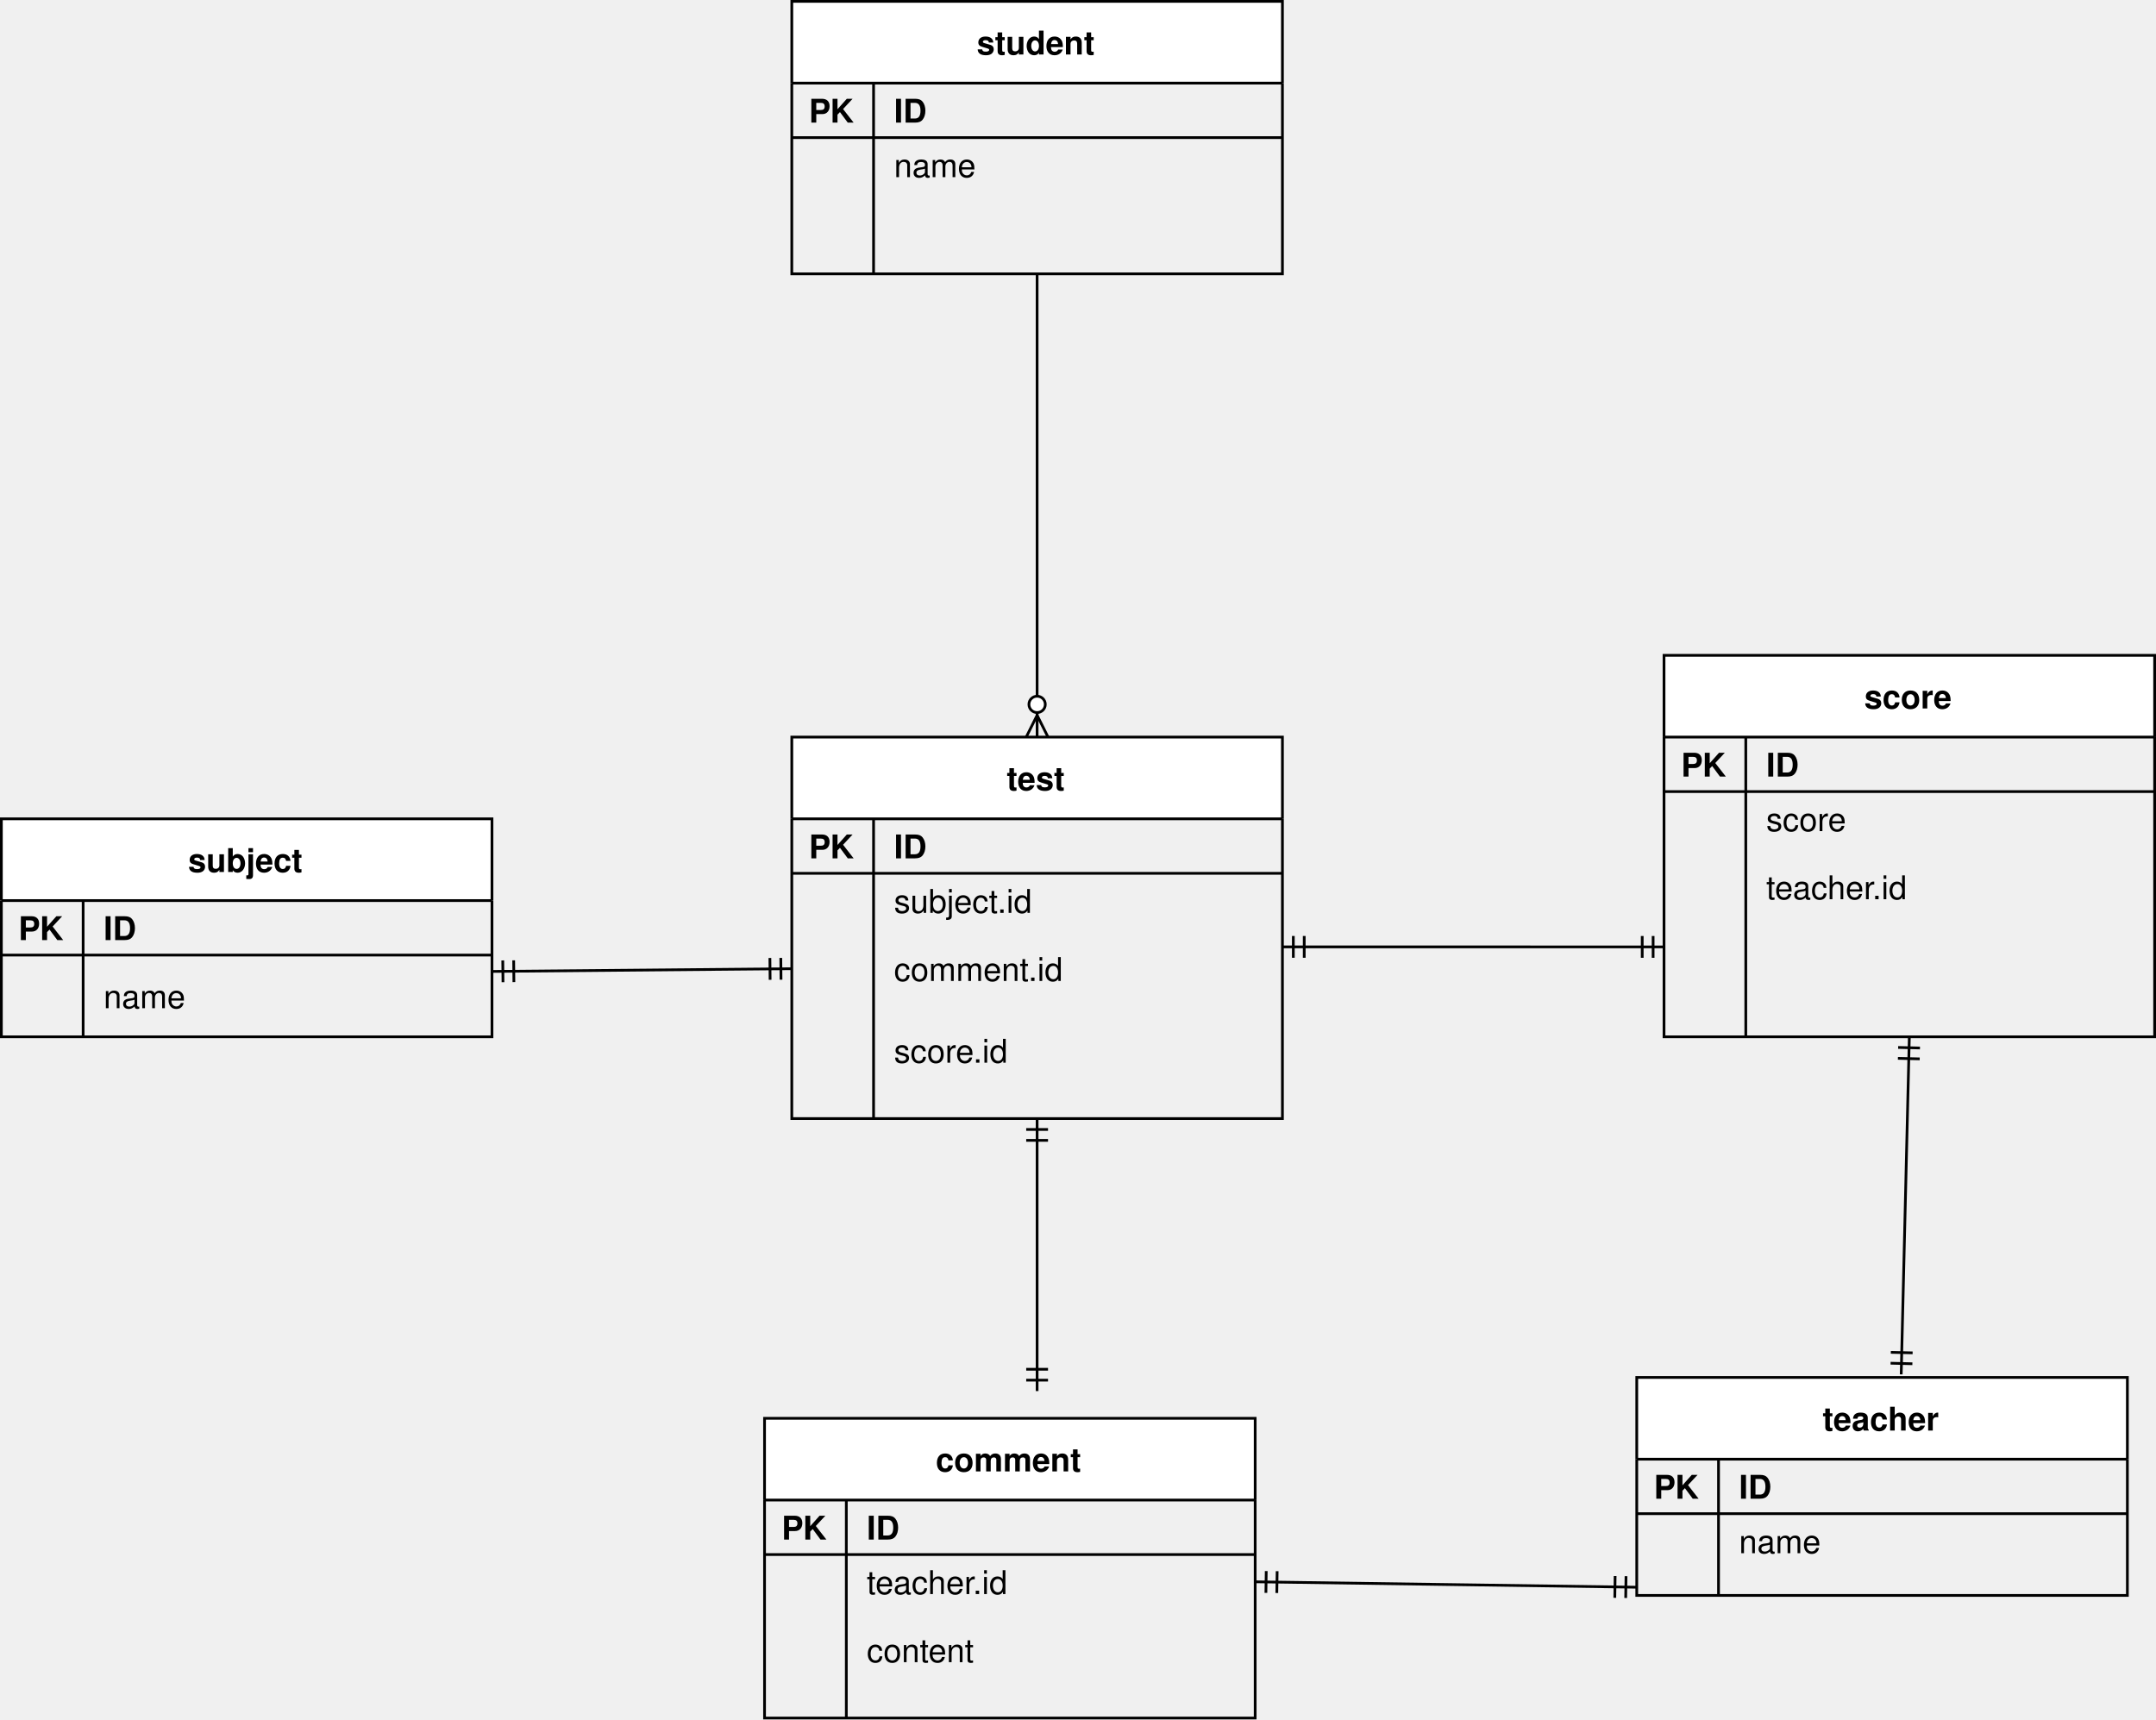
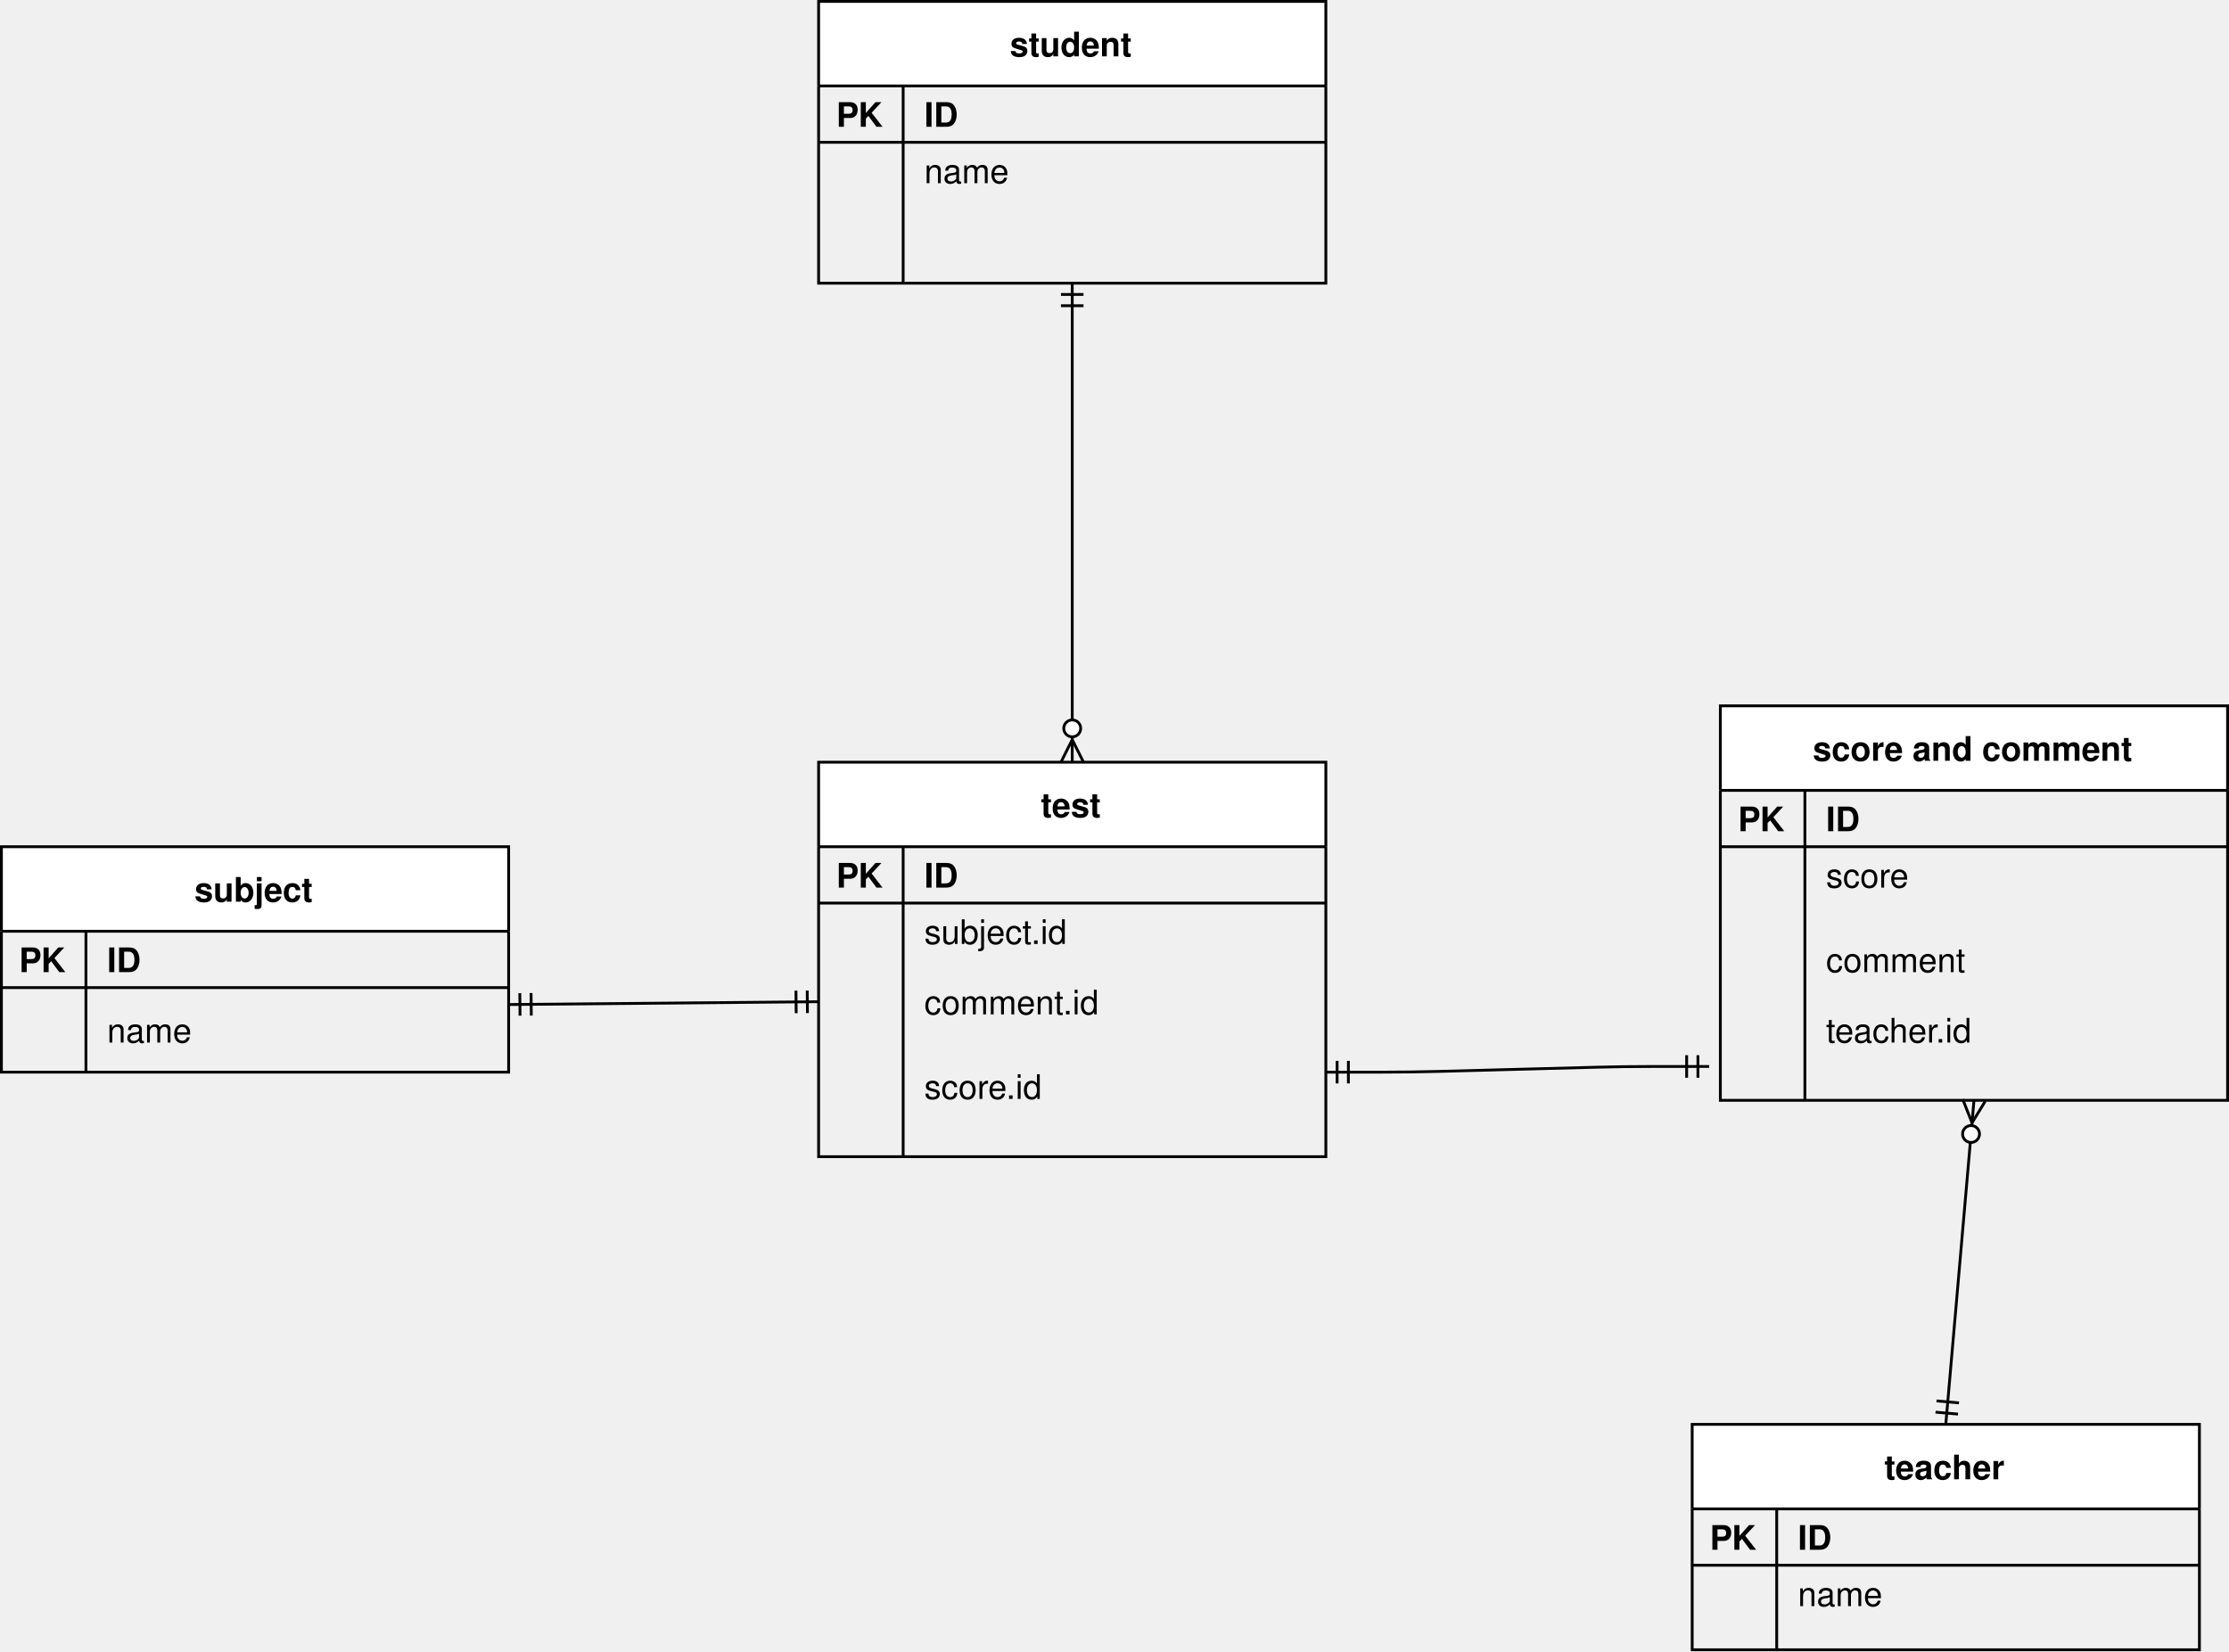
- <svg xmlns="http://www.w3.org/2000/svg" host="65bd71144e" version="1.1" width="791px" height="631px" viewBox="-0.5 -0.5 791 631" content="&lt;mxfile&gt;&lt;diagram id=&quot;VIINrf_LNTF5bqvpX-rS&quot; name=&quot;ページ1&quot;&gt;7V3dbuI4GH0aLhclcRLgcqGd3dV2tFVnpJ25dIkLWYUYBdPCPP3a2CY/rtsAJg4Bqaqw4xj7fIfj7zgh9MBksfkjg8v5VxyhpOc50aYH7nqeNxwN6X9WseUV4dDhFbMsjniVm1d8i38hUSmbreMIrUoNCcYJiZflyilOUzQlpTqYZfit3OwFJ+V3XcIZUiq+TWGi1v4bR2QupuUN8vo/UTyby3d2wxE/soCysZjJag4j/FaoAvc9MMkwJvzVYjNBCcNO4sLP+6I5uh9YhlJS64SRGPMrTNZidiuyjtjpfIBkK2dNx7pkLwl8ZlXjFYEZEcEBDq2gcBMYpyijFe6unCRwuYp3zXnNPE6iB7jFayI7kqXxS7xB0ROPDWtLw/RAO2NF1vkL7fybGAw7DJN4ltLXUzpU9o7jDK3oWB7giogWYmIoI2ijhcfdg07JivACkWxLm4gTgGTctkzAtzzqruTuvBhxR1RCwbTZvus8GPSFiIcuNkMlNtqg0DmRGCZPlO4wne3iU4afYRhlePkdZjNERMUSxwy9+1eKxx7oOEkmOMEsiilOWU8EL8XBBL3Ic58xIXghgyXmvu90N+9gTP8oEhOnH/QCOtwJLbt5mf6x5hmZ4HRFMsod1geiIXxDLIw1Q8g5rAZRBA3UDJpnJGYjJWaPfx8WtZ1mwTxqBwfEqQSk+tHBFNCXZCc78ziin/X6SA/fR7oALTgTsp78SBWQ/evOMrJShHjb8WoJp3E6e+BnhhXog7NAv+lpSR6cLRTuRQhTNVptE6agQWHyHO/EmBn/8KAolv2dpEqCjpZUCSiwpnCB2q5L5sG2okNq8nrTocN1aNCoDp2a1LZYhzQwN6JDat7ZYQ3SAG1Dg1w1LV1NcaZfAa7IPocyEkJoamc8rm8kNJeRptr2z4LCrfDPnqumqd3xz4KRdlYIV81Ur8g/a6G3smb4FyFMtvPWz4SpUf/sBm1LsIzlrZyOllQpPDB9aokwmUfbihDdDLQJIaproIGRmHXXQLvHGWgzsKoGmiA4naOsT9t0V43MWGkjIZCSdlOjk9Rof/G5ETnyTjXZ7ZUjT4NzE3IkUWwPrGcUIR3QVkRItcmEfThv23nK3TDesKbQmNnO8y7DNVvfzuMMbsd2nqe65g5t53kWjbOnGudr2s7TQW/DRXs3F21CmBrdzvO666I9i5ehPdVFr9bP/1GoOu2idZDbUCP5Zjc1OkmNGt3TA9010cCiiQaqiZ7ixYIOrtNqpIPchp0Gqp2+qdHhatTsnh441Wm3WI40ODciR6oZ3l3r7LYYaQC3IkaqZxbrgRb/a9rekxoj/VjdnSLXNRKcy3DR1rf3OInbsb0HVBfdoe09YNFIA9VIX9P2ng56G4ZaXrxouTBZT2E/EaZGt/f87hpq/zhDbQZW1VBfw00yOsitqNHNUJtQo0a39/zu+mnfop/2VT/NXNlHdu7ypahFdtrXXuzR4n9FdlqqvfRldZ8dMzQRmuAyclbrZppTuB1mOlBz1g6Z6cBi2hqoaes1mWkd9DbS1+CWvpoQprpm2sg6H3Q3fQ0spq+Bmr52+9ExOrBt5K6hdifjlrsydCqXguS3XxtJXsPLWCOsJ6+cw+1IXkN1jehQ8hoet0yYQVZdJq4pedVBbyN5DdX7B9ooTNaT10+EqdErQeGptxW0N3kNNVvcjaiSeuW/28mrDmwbOjSo8SySnQLzJNWl4x7PySIRjENp9Dt7Cjot3j/9Qhn+jr/CdMuPfImTfbtNTH4wZPuBKP0sHLnbSD6zwlYWUjqZwkms+LN4LD9tV5Ln8fGjSHnweiVlpXPE62wqW8nHlxMpor0P7qUsxsZ5Jzb7ygwlkMSv5aG8FzHxHo9MYHMu+JXvSYJqVsynIM7K4650FOi+cCk74tNWOtoRaD/xmpyqsbbV5dQCptE/6d4rvXdAcsstMMvps7sFP2QXLTyiLKYT27mt45lT5770yyBJ9SF7IBicjyQ1vjVlkiQaMXE/EZOCcIFRgWC/OX3H9ZtimNxiKGmT7tkNTdFuoDj7I2k3CMod+dVtGZO0q/Fw0xbQrj5P2rVcVe/7reYodSnhDyuUCM5HCflWjVOilNTk/PhEiSrLXFMSJK+2lPhme+VzRxWaOG5f/mzGoZQD1cWvZoZEYwy3hWbCIp9Kyhp3HTZASpFFHUzL4GNash4M8bLGPYxnpWBQpc0oPJqCyl75SKXzGVlIi/nPRfHm+W9ugfv/AQ==&lt;/diagram&gt;&lt;/mxfile&gt;">
+ <svg xmlns="http://www.w3.org/2000/svg" host="65bd71144e" version="1.1" width="791px" height="586px" viewBox="-0.5 -0.5 791 586" content="&lt;mxfile&gt;&lt;diagram id=&quot;VIINrf_LNTF5bqvpX-rS&quot; name=&quot;ページ1&quot;&gt;7Vxtc6I6GP01fLwdSITaj6v1vsztzu10d+bufkwlVe4gcSC2ur/+JpCAEFNRkSA60+mYGAI5z8nJyQNiwfFi/UeMlvOvxMehBWx/bcFHCwDoeuw/r9hkFe7gIauYxYGfVTlFxbfgFxaVtqhdBT5OSg0pISENluXKKYkiPKWlOhTH5KPc7I2E5bMu0QwrFd+mKFRr/w18Os9qh+C+qP8TB7O5PLPjifEtkGwsRpLMkU8+tqrgxILjmBCafVqsxzjk2ElcsuN+13ybX1iMI1rrgAdxze8oXInRJXTl88OzC6QbOWp2rUv+kaJXXjVKKIqpCA60WQWDm6IgwjGrcNJyGKJlEqTNs5p5EPpPaENWVHYkS6O3YI39lyw2vC0L0xPrjBd552+s82/iYvjXKAxmEfs8ZZfKzziKccKu5QklVLQQA8MxxWstPE4OOiMrJgtM4w1rIpkqGbcpE/CjiLozFHXz7YjbohIJps3yrotgsA8iHrrYDJXYaIPCxkQDFL4wuqNolsanDD/H0I/J8juKZ5iKiiUJOHqTd4ZHDnQQhmMSEh7FiES8J0qW4ssQv8ljXwmlZCGDJcaed5qO2x2xP4bE2L5zLZdd7piVnaLM/njzmI5JlNCYcYf3gVkIPzAPY80QZhxWgyiCBmsGDTQSswclZs9/Hxa1VLNQEbWDA2JXAlKdOoQB+hamsjMPfDbX6yM93I30FrTwTMgCOaW2kP3r0TCyUoSytqNkiaZBNHvKjvQq0LtngX5taUnuni0UzkUIUzVaXRMmt0VhAjY4MWaNTx7sB7K/k1RJ0NGQKkEF1ggtcNd1qXmwjeiQal5vOnS4Dt23qkOnmtoO65AG5lZ0SPWdPdYgDdAmNMhRbak1gRabP0M7mZIY8xNEfpqNWCz4GMbA+mJrg3NFu2tPBkroEPDqbq8HjUTuMlys6e21YHgnttfAUV1sf7bXgpFmFhBHNbJXtL3WQm9kSRlchDCZtrX7hKnV7bXjds1/NWZrMzoaUiVPgVWYqm4LU/NomxAisMPb3oToYCGqu7+GjcTsVFfbXSECGpj3CFEzsHYufXpGDdIBfaAGNQK8c8vxNaFB+R3pVkTI6W+SzzkuydcMrGqSj2I0neP4jrXprRzpIDchR0DdJlM+TW/pPOVhGTCsKTnNpPPAZeyajafzMgZ3I50H1F1zj9J5wODGGagb52tK5+mgN7KLvjnYJoSp1XQe6K+BBQbvUgPVwCar1/8YVL02sDrITaiRPNlNjU5So1ZzerC/OT1oMKcH1ZyeeEaj12qkg9zEdhqq2+mbGh2uRu1m9+CpO+0Oy5EG51bkSN0Mp/c6+y1GGsBNiNFA6061+F9Rek+6T5knqvtbuGEToXEvw7UaT+5lFO5Gcs9VXWuPknvucca1GWRV43pNyT0d9Ca20+7NwDYhTHWTe42s825//atr0L+6qn/t90/hdGCb8K6euiSIRwNu3pWjUzavrnxctxXz6l3GGmHcvGYc7oZ59dQ1okfm1TtumWgGWXWZuCbzqoPehHn11IcEuihMxs3rHmFq9c60d+rTBN01rxkdDamSesO/3+ZVB7YJHZKT5TNOpwqcmVSHXfdoThehYByO/C/8rW6sOHlZoMj/J8p97a4vGAjx5odkLy/85IU7VxYf19tfPm5kaR3QH/Kc7HN2FBCl4iBe2D7mGccBAyX103YeIOwrL5mr2Fk2frKKp6JVnmqgUmCtevdP85tDO99QFuMQ0eC9fCm7oinO8czFt+CJ81B21gPbuZPvwJK9ZKMQBxa0UPqCld+Dw6r7zkaudMRijDZbzcT6UGVgjk5NUtZw7XVJ+QvH5Dv5iqLNp7wU/BJMFAxzPudXzuWCvj9L7N3N5eM4mL8usMRB3c3JtjgIKxzMH844lICDSkdOtSMNAY+il2qD5Qsi+rrm7Nmje5XZD3fs0c+WPxnWeOCPzxa5CWCDCujmJSUuiSbFN6NzLFS/2Xc2AOXV6gHCfesVLx2/+JTmeI2fvZx1jlenZj7nD53jblUsqh01OcdrvJSn4SVEsxw4Na1NeenJV5udS8+RNkZmKsv0MmxjvMpvV9yq9ahLr/tKR4OaHmY/vVixeC9w1rx4uTKc/A8=&lt;/diagram&gt;&lt;/mxfile&gt;">
  <defs>
    <clipPath id="mx-clip-290-30-30-20-0">
      <rect x="290" y="30" width="30" height="20" />
    </clipPath>
    <clipPath id="mx-clip-326-30-144-20-0">
      <rect x="326" y="30" width="144" height="20" />
    </clipPath>
    <clipPath id="mx-clip-326-50-144-20-0">
      <rect x="326" y="50" width="144" height="20" />
    </clipPath>
-     <clipPath id="mx-clip-610-270-30-20-0">
-       <rect x="610" y="270" width="30" height="20" />
-     </clipPath>
-     <clipPath id="mx-clip-646-270-144-20-0">
-       <rect x="646" y="270" width="144" height="20" />
-     </clipPath>
-     <clipPath id="mx-clip-646-290-144-20-0">
-       <rect x="646" y="290" width="144" height="20" />
-     </clipPath>
-     <clipPath id="mx-clip-646-310-144-30-0">
-       <rect x="646" y="310" width="144" height="30" />
+     <clipPath id="mx-clip-610-280-30-20-0">
+       <rect x="610" y="280" width="30" height="20" />
+     </clipPath>
+     <clipPath id="mx-clip-646-280-144-20-0">
+       <rect x="646" y="280" width="144" height="20" />
+     </clipPath>
+     <clipPath id="mx-clip-646-300-144-20-0">
+       <rect x="646" y="300" width="144" height="20" />
+     </clipPath>
+     <clipPath id="mx-clip-646-350-144-30-0">
+       <rect x="646" y="350" width="144" height="30" />
    </clipPath>
    <clipPath id="mx-clip-290-300-30-20-0">
      <rect x="290" y="300" width="30" height="20" />
    </clipPath>
    <clipPath id="mx-clip-326-300-144-20-0">
      <rect x="326" y="300" width="144" height="20" />
    </clipPath>
    <clipPath id="mx-clip-326-320-144-20-0">
      <rect x="326" y="320" width="144" height="20" />
    </clipPath>
    <clipPath id="mx-clip-326-340-144-30-0">
      <rect x="326" y="340" width="144" height="30" />
    </clipPath>
    <clipPath id="mx-clip-326-370-144-30-0">
      <rect x="326" y="370" width="144" height="30" />
    </clipPath>
-     <clipPath id="mx-clip-280-550-30-20-0">
-       <rect x="280" y="550" width="30" height="20" />
-     </clipPath>
-     <clipPath id="mx-clip-316-550-144-20-0">
-       <rect x="316" y="550" width="144" height="20" />
-     </clipPath>
-     <clipPath id="mx-clip-316-570-144-20-0">
-       <rect x="316" y="570" width="144" height="20" />
-     </clipPath>
-     <clipPath id="mx-clip-316-590-144-30-0">
-       <rect x="316" y="590" width="144" height="30" />
-     </clipPath>
    <clipPath id="mx-clip-0-330-30-20-0">
      <rect x="0" y="330" width="30" height="20" />
    </clipPath>
    <clipPath id="mx-clip-36-330-144-20-0">
      <rect x="36" y="330" width="144" height="20" />
    </clipPath>
    <clipPath id="mx-clip-36-350-144-30-0">
      <rect x="36" y="350" width="144" height="30" />
    </clipPath>
    <clipPath id="mx-clip-600-535-30-20-0">
      <rect x="600" y="535" width="30" height="20" />
    </clipPath>
    <clipPath id="mx-clip-636-535-144-20-0">
      <rect x="636" y="535" width="144" height="20" />
    </clipPath>
    <clipPath id="mx-clip-636-555-144-20-0">
      <rect x="636" y="555" width="144" height="20" />
+     </clipPath>
+     <clipPath id="mx-clip-646-325-144-30-0">
+       <rect x="646" y="325" width="144" height="30" />
    </clipPath>
  </defs>
  <g>
    <path d="M 290 30 L 290 0 L 470 0 L 470 30" fill="#ffffff" stroke="#000000" stroke-miterlimit="10" pointer-events="all" />
    <path d="M 290 30 L 290 100 L 470 100 L 470 30" fill="none" stroke="#000000" stroke-miterlimit="10" pointer-events="none" />
    <path d="M 290 30 L 470 30" fill="none" stroke="#000000" stroke-miterlimit="10" pointer-events="none" />
    <path d="M 320 30 L 320 100" fill="none" stroke="#000000" stroke-miterlimit="10" pointer-events="none" />
    <g fill="#000000" font-family="Helvetica" font-weight="bold" pointer-events="none" text-anchor="middle" font-size="12px">
      <text x="379.5" y="19.5">
                student
            </text>
    </g>
    <path d="M 290 30 M 470 30 M 470 50 L 290 50" fill="none" stroke="#000000" stroke-miterlimit="10" pointer-events="none" />
    <path d="M 290 30 M 320 30 M 320 50 M 290 50" fill="none" stroke="#000000" stroke-miterlimit="10" pointer-events="none" />
    <g fill="#000000" font-family="Helvetica" font-weight="bold" pointer-events="none" clip-path="url(#mx-clip-290-30-30-20-0)" text-anchor="middle" font-size="12px">
      <text x="304.5" y="44.5">
                PK
            </text>
    </g>
    <path d="M 320 30 M 470 30 M 470 50 M 320 50" fill="none" stroke="#000000" stroke-miterlimit="10" pointer-events="none" />
    <g fill="#000000" font-family="Helvetica" font-weight="bold" text-decoration="underline" pointer-events="none" clip-path="url(#mx-clip-326-30-144-20-0)" font-size="12px">
      <text x="327.5" y="44.5">
                ID
            </text>
    </g>
    <path d="M 290 50 M 470 50 M 470 70 M 290 70" fill="none" stroke="#000000" stroke-miterlimit="10" pointer-events="none" />
    <path d="M 290 50 M 320 50 M 320 70 M 290 70" fill="none" stroke="#000000" stroke-miterlimit="10" pointer-events="none" />
    <path d="M 320 50 M 470 50 M 470 70 M 320 70" fill="none" stroke="#000000" stroke-miterlimit="10" pointer-events="none" />
    <g fill="#000000" font-family="Helvetica" pointer-events="none" clip-path="url(#mx-clip-326-50-144-20-0)" font-size="12px">
      <text x="327.5" y="64.5">
                name
            </text>
    </g>
    <path d="M 290 70 M 470 70 M 470 90 M 290 90" fill="none" stroke="#000000" stroke-miterlimit="10" pointer-events="none" />
    <path d="M 290 70 M 320 70 M 320 90 M 290 90" fill="none" stroke="#000000" stroke-miterlimit="10" pointer-events="none" />
    <path d="M 320 70 M 470 70 M 470 90 M 320 90" fill="none" stroke="#000000" stroke-miterlimit="10" pointer-events="none" />
-     <path d="M 610 270 L 610 240 L 790 240 L 790 270" fill="#ffffff" stroke="#000000" stroke-miterlimit="10" pointer-events="none" />
-     <path d="M 610 270 L 610 380 L 790 380 L 790 270" fill="none" stroke="#000000" stroke-miterlimit="10" pointer-events="none" />
-     <path d="M 610 270 L 790 270" fill="none" stroke="#000000" stroke-miterlimit="10" pointer-events="none" />
-     <path d="M 640 270 L 640 380" fill="none" stroke="#000000" stroke-miterlimit="10" pointer-events="none" />
-     <g fill="#000000" font-family="Helvetica" font-weight="bold" pointer-events="none" text-anchor="middle" font-size="12px">
-       <text x="699.5" y="259.5">
+     <path d="M 610 280 L 610 250 L 790 250 L 790 280" fill="#ffffff" stroke="#000000" stroke-miterlimit="10" pointer-events="none" />
+     <path d="M 610 280 L 610 390 L 790 390 L 790 280" fill="none" stroke="#000000" stroke-miterlimit="10" pointer-events="none" />
+     <path d="M 610 280 L 790 280" fill="none" stroke="#000000" stroke-miterlimit="10" pointer-events="none" />
+     <path d="M 640 280 L 640 390" fill="none" stroke="#000000" stroke-miterlimit="10" pointer-events="none" />
+     <g fill="#000000" font-family="Helvetica" font-weight="bold" pointer-events="none" text-anchor="middle" font-size="12px">
+       <text x="699.5" y="269.5">
+                 score and comment
+             </text>
+     </g>
+     <path d="M 610 280 M 790 280 M 790 300 L 610 300" fill="none" stroke="#000000" stroke-miterlimit="10" pointer-events="none" />
+     <path d="M 610 280 M 640 280 M 640 300 M 610 300" fill="none" stroke="#000000" stroke-miterlimit="10" pointer-events="none" />
+     <g fill="#000000" font-family="Helvetica" font-weight="bold" pointer-events="none" clip-path="url(#mx-clip-610-280-30-20-0)" text-anchor="middle" font-size="12px">
+       <text x="624.5" y="294.5">
+                 PK
+             </text>
+     </g>
+     <path d="M 640 280 M 790 280 M 790 300 M 640 300" fill="none" stroke="#000000" stroke-miterlimit="10" pointer-events="none" />
+     <g fill="#000000" font-family="Helvetica" font-weight="bold" text-decoration="underline" pointer-events="none" clip-path="url(#mx-clip-646-280-144-20-0)" font-size="12px">
+       <text x="647.5" y="294.5">
+                 ID
+             </text>
+     </g>
+     <path d="M 610 300 M 790 300 M 790 320 M 610 320" fill="none" stroke="#000000" stroke-miterlimit="10" pointer-events="none" />
+     <path d="M 610 300 M 640 300 M 640 320 M 610 320" fill="none" stroke="#000000" stroke-miterlimit="10" pointer-events="none" />
+     <path d="M 640 300 M 790 300 M 790 320 M 640 320" fill="none" stroke="#000000" stroke-miterlimit="10" pointer-events="none" />
+     <g fill="#000000" font-family="Helvetica" pointer-events="none" clip-path="url(#mx-clip-646-300-144-20-0)" font-size="12px">
+       <text x="647.5" y="314.5">
                score
            </text>
    </g>
-     <path d="M 610 270 M 790 270 M 790 290 L 610 290" fill="none" stroke="#000000" stroke-miterlimit="10" pointer-events="none" />
-     <path d="M 610 270 M 640 270 M 640 290 M 610 290" fill="none" stroke="#000000" stroke-miterlimit="10" pointer-events="none" />
-     <g fill="#000000" font-family="Helvetica" font-weight="bold" pointer-events="none" clip-path="url(#mx-clip-610-270-30-20-0)" text-anchor="middle" font-size="12px">
-       <text x="624.5" y="284.5">
-                 PK
-             </text>
-     </g>
-     <path d="M 640 270 M 790 270 M 790 290 M 640 290" fill="none" stroke="#000000" stroke-miterlimit="10" pointer-events="none" />
-     <g fill="#000000" font-family="Helvetica" font-weight="bold" text-decoration="underline" pointer-events="none" clip-path="url(#mx-clip-646-270-144-20-0)" font-size="12px">
-       <text x="647.5" y="284.5">
-                 ID
-             </text>
-     </g>
-     <path d="M 610 290 M 790 290 M 790 310 M 610 310" fill="none" stroke="#000000" stroke-miterlimit="10" pointer-events="none" />
-     <path d="M 610 290 M 640 290 M 640 310 M 610 310" fill="none" stroke="#000000" stroke-miterlimit="10" pointer-events="none" />
-     <path d="M 640 290 M 790 290 M 790 310 M 640 310" fill="none" stroke="#000000" stroke-miterlimit="10" pointer-events="none" />
-     <g fill="#000000" font-family="Helvetica" pointer-events="none" clip-path="url(#mx-clip-646-290-144-20-0)" font-size="12px">
-       <text x="647.5" y="304.5">
-                 score
-             </text>
-     </g>
-     <path d="M 610 310 M 790 310 M 790 340 M 610 340" fill="none" stroke="#000000" stroke-miterlimit="10" pointer-events="none" />
-     <path d="M 610 310 M 640 310 M 640 340 M 610 340" fill="none" stroke="#000000" stroke-miterlimit="10" pointer-events="none" />
-     <path d="M 640 310 M 790 310 M 790 340 M 640 340" fill="none" stroke="#000000" stroke-miterlimit="10" pointer-events="none" />
-     <g fill="#000000" font-family="Helvetica" pointer-events="none" clip-path="url(#mx-clip-646-310-144-30-0)" font-size="12px">
-       <text x="647.5" y="329.5">
+     <path d="M 610 320 M 790 320 M 790 350 M 610 350" fill="none" stroke="#000000" stroke-miterlimit="10" pointer-events="none" />
+     <path d="M 610 320 M 640 320 M 640 350 M 610 350" fill="none" stroke="#000000" stroke-miterlimit="10" pointer-events="none" />
+     <path d="M 640 320 M 790 320 M 790 350 M 640 350" fill="none" stroke="#000000" stroke-miterlimit="10" pointer-events="none" />
+     <path d="M 610 350 M 790 350 M 790 380 M 610 380" fill="none" stroke="#000000" stroke-miterlimit="10" pointer-events="none" />
+     <path d="M 610 350 M 640 350 M 640 380 M 610 380" fill="none" stroke="#000000" stroke-miterlimit="10" pointer-events="none" />
+     <path d="M 640 350 M 790 350 M 790 380 M 640 380" fill="none" stroke="#000000" stroke-miterlimit="10" pointer-events="none" />
+     <g fill="#000000" font-family="Helvetica" pointer-events="none" clip-path="url(#mx-clip-646-350-144-30-0)" font-size="12px">
+       <text x="647.5" y="369.5">
                teacher.id
            </text>
    </g>
-     <path d="M 610 340 M 790 340 M 790 370 M 610 370" fill="none" stroke="#000000" stroke-miterlimit="10" pointer-events="none" />
-     <path d="M 610 340 M 640 340 M 640 370 M 610 370" fill="none" stroke="#000000" stroke-miterlimit="10" pointer-events="none" />
-     <path d="M 640 340 M 790 340 M 790 370 M 640 370" fill="none" stroke="#000000" stroke-miterlimit="10" pointer-events="none" />
    <path d="M 290 300 L 290 270 L 470 270 L 470 300" fill="#ffffff" stroke="#000000" stroke-miterlimit="10" pointer-events="none" />
    <path d="M 290 300 L 290 410 L 470 410 L 470 300" fill="none" stroke="#000000" stroke-miterlimit="10" pointer-events="none" />
    <path d="M 290 300 L 470 300" fill="none" stroke="#000000" stroke-miterlimit="10" pointer-events="none" />
    <path d="M 320 300 L 320 410" fill="none" stroke="#000000" stroke-miterlimit="10" pointer-events="none" />
    <g fill="#000000" font-family="Helvetica" font-weight="bold" pointer-events="none" text-anchor="middle" font-size="12px">
      <text x="379.5" y="289.5">
                test
            </text>
    </g>
    <path d="M 290 300 M 470 300 M 470 320 L 290 320" fill="none" stroke="#000000" stroke-miterlimit="10" pointer-events="none" />
    <path d="M 290 300 M 320 300 M 320 320 M 290 320" fill="none" stroke="#000000" stroke-miterlimit="10" pointer-events="none" />
    <g fill="#000000" font-family="Helvetica" font-weight="bold" pointer-events="none" clip-path="url(#mx-clip-290-300-30-20-0)" text-anchor="middle" font-size="12px">
      <text x="304.5" y="314.5">
                PK
            </text>
    </g>
    <path d="M 320 300 M 470 300 M 470 320 M 320 320" fill="none" stroke="#000000" stroke-miterlimit="10" pointer-events="none" />
    <g fill="#000000" font-family="Helvetica" font-weight="bold" text-decoration="underline" pointer-events="none" clip-path="url(#mx-clip-326-300-144-20-0)" font-size="12px">
      <text x="327.5" y="314.5">
                ID
            </text>
    </g>
    <path d="M 290 320 M 470 320 M 470 340 M 290 340" fill="none" stroke="#000000" stroke-miterlimit="10" pointer-events="none" />
    <path d="M 290 320 M 320 320 M 320 340 M 290 340" fill="none" stroke="#000000" stroke-miterlimit="10" pointer-events="none" />
    <path d="M 320 320 M 470 320 M 470 340 M 320 340" fill="none" stroke="#000000" stroke-miterlimit="10" pointer-events="none" />
    <g fill="#000000" font-family="Helvetica" pointer-events="none" clip-path="url(#mx-clip-326-320-144-20-0)" font-size="12px">
      <text x="327.5" y="334.5">
                subject.id
            </text>
    </g>
    <path d="M 290 340 M 470 340 M 470 370 M 290 370" fill="none" stroke="#000000" stroke-miterlimit="10" pointer-events="none" />
    <path d="M 290 340 M 320 340 M 320 370 M 290 370" fill="none" stroke="#000000" stroke-miterlimit="10" pointer-events="none" />
    <path d="M 320 340 M 470 340 M 470 370 M 320 370" fill="none" stroke="#000000" stroke-miterlimit="10" pointer-events="none" />
    <g fill="#000000" font-family="Helvetica" pointer-events="none" clip-path="url(#mx-clip-326-340-144-30-0)" font-size="12px">
      <text x="327.5" y="359.5">
                comment.id
            </text>
    </g>
    <path d="M 290 370 M 470 370 M 470 400 M 290 400" fill="none" stroke="#000000" stroke-miterlimit="10" pointer-events="none" />
    <path d="M 290 370 M 320 370 M 320 400 M 290 400" fill="none" stroke="#000000" stroke-miterlimit="10" pointer-events="none" />
    <path d="M 320 370 M 470 370 M 470 400 M 320 400" fill="none" stroke="#000000" stroke-miterlimit="10" pointer-events="none" />
    <g fill="#000000" font-family="Helvetica" pointer-events="none" clip-path="url(#mx-clip-326-370-144-30-0)" font-size="12px">
      <text x="327.5" y="389.5">
                score.id
            </text>
    </g>
-     <path d="M 280 550 L 280 520 L 460 520 L 460 550" fill="#ffffff" stroke="#000000" stroke-miterlimit="10" pointer-events="none" />
-     <path d="M 280 550 L 280 630 L 460 630 L 460 550" fill="none" stroke="#000000" stroke-miterlimit="10" pointer-events="none" />
-     <path d="M 280 550 L 460 550" fill="none" stroke="#000000" stroke-miterlimit="10" pointer-events="none" />
-     <path d="M 310 550 L 310 630" fill="none" stroke="#000000" stroke-miterlimit="10" pointer-events="none" />
-     <g fill="#000000" font-family="Helvetica" font-weight="bold" pointer-events="none" text-anchor="middle" font-size="12px">
-       <text x="369.5" y="539.5">
-                 comment
-             </text>
-     </g>
-     <path d="M 280 550 M 460 550 M 460 570 L 280 570" fill="none" stroke="#000000" stroke-miterlimit="10" pointer-events="none" />
-     <path d="M 280 550 M 310 550 M 310 570 M 280 570" fill="none" stroke="#000000" stroke-miterlimit="10" pointer-events="none" />
-     <g fill="#000000" font-family="Helvetica" font-weight="bold" pointer-events="none" clip-path="url(#mx-clip-280-550-30-20-0)" text-anchor="middle" font-size="12px">
-       <text x="294.5" y="564.5">
-                 PK
-             </text>
-     </g>
-     <path d="M 310 550 M 460 550 M 460 570 M 310 570" fill="none" stroke="#000000" stroke-miterlimit="10" pointer-events="none" />
-     <g fill="#000000" font-family="Helvetica" font-weight="bold" text-decoration="underline" pointer-events="none" clip-path="url(#mx-clip-316-550-144-20-0)" font-size="12px">
-       <text x="317.5" y="564.5">
-                 ID
-             </text>
-     </g>
-     <path d="M 280 570 M 460 570 M 460 590 M 280 590" fill="none" stroke="#000000" stroke-miterlimit="10" pointer-events="none" />
-     <path d="M 280 570 M 310 570 M 310 590 M 280 590" fill="none" stroke="#000000" stroke-miterlimit="10" pointer-events="none" />
-     <path d="M 310 570 M 460 570 M 460 590 M 310 590" fill="none" stroke="#000000" stroke-miterlimit="10" pointer-events="none" />
-     <g fill="#000000" font-family="Helvetica" pointer-events="none" clip-path="url(#mx-clip-316-570-144-20-0)" font-size="12px">
-       <text x="317.5" y="584.5">
-                 teacher.id
-             </text>
-     </g>
-     <path d="M 280 590 M 460 590 M 460 620 M 280 620" fill="none" stroke="#000000" stroke-miterlimit="10" pointer-events="none" />
-     <path d="M 280 590 M 310 590 M 310 620 M 280 620" fill="none" stroke="#000000" stroke-miterlimit="10" pointer-events="none" />
-     <path d="M 310 590 M 460 590 M 460 620 M 310 620" fill="none" stroke="#000000" stroke-miterlimit="10" pointer-events="none" />
-     <g fill="#000000" font-family="Helvetica" pointer-events="none" clip-path="url(#mx-clip-316-590-144-30-0)" font-size="12px">
-       <text x="317.5" y="609.5">
-                 content
-             </text>
-     </g>
    <path d="M 0 330 L 0 300 L 180 300 L 180 330" fill="#ffffff" stroke="#000000" stroke-miterlimit="10" pointer-events="none" />
    <path d="M 0 330 L 0 380 L 180 380 L 180 330" fill="none" stroke="#000000" stroke-miterlimit="10" pointer-events="none" />
    <path d="M 0 330 L 180 330" fill="none" stroke="#000000" stroke-miterlimit="10" pointer-events="none" />
    <path d="M 30 330 L 30 380" fill="none" stroke="#000000" stroke-miterlimit="10" pointer-events="none" />
    <g fill="#000000" font-family="Helvetica" font-weight="bold" pointer-events="none" text-anchor="middle" font-size="12px">
      <text x="89.5" y="319.5">
                subject
            </text>
    </g>
    <path d="M 0 330 M 180 330 M 180 350 L 0 350" fill="none" stroke="#000000" stroke-miterlimit="10" pointer-events="none" />
    <path d="M 0 330 M 30 330 M 30 350 M 0 350" fill="none" stroke="#000000" stroke-miterlimit="10" pointer-events="none" />
    <g fill="#000000" font-family="Helvetica" font-weight="bold" pointer-events="none" clip-path="url(#mx-clip-0-330-30-20-0)" text-anchor="middle" font-size="12px">
      <text x="14.5" y="344.5">
                PK
            </text>
    </g>
    <path d="M 30 330 M 180 330 M 180 350 M 30 350" fill="none" stroke="#000000" stroke-miterlimit="10" pointer-events="none" />
    <g fill="#000000" font-family="Helvetica" font-weight="bold" text-decoration="underline" pointer-events="none" clip-path="url(#mx-clip-36-330-144-20-0)" font-size="12px">
      <text x="37.5" y="344.5">
                ID
            </text>
    </g>
    <path d="M 0 350 M 180 350 M 180 380 M 0 380" fill="none" stroke="#000000" stroke-miterlimit="10" pointer-events="none" />
    <path d="M 0 350 M 30 350 M 30 380 M 0 380" fill="none" stroke="#000000" stroke-miterlimit="10" pointer-events="none" />
    <path d="M 30 350 M 180 350 M 180 380 M 30 380" fill="none" stroke="#000000" stroke-miterlimit="10" pointer-events="none" />
    <g fill="#000000" font-family="Helvetica" pointer-events="none" clip-path="url(#mx-clip-36-350-144-30-0)" font-size="12px">
      <text x="37.5" y="369.5">
                name
            </text>
    </g>
    <path d="M 600 535 L 600 505 L 780 505 L 780 535" fill="#ffffff" stroke="#000000" stroke-miterlimit="10" pointer-events="none" />
    <path d="M 600 535 L 600 585 L 780 585 L 780 535" fill="none" stroke="#000000" stroke-miterlimit="10" pointer-events="none" />
    <path d="M 600 535 L 780 535" fill="none" stroke="#000000" stroke-miterlimit="10" pointer-events="none" />
    <path d="M 630 535 L 630 585" fill="none" stroke="#000000" stroke-miterlimit="10" pointer-events="none" />
    <g fill="#000000" font-family="Helvetica" font-weight="bold" pointer-events="none" text-anchor="middle" font-size="12px">
      <text x="689.5" y="524.5">
                teacher
            </text>
    </g>
    <path d="M 600 535 M 780 535 M 780 555 L 600 555" fill="none" stroke="#000000" stroke-miterlimit="10" pointer-events="none" />
    <path d="M 600 535 M 630 535 M 630 555 M 600 555" fill="none" stroke="#000000" stroke-miterlimit="10" pointer-events="none" />
    <g fill="#000000" font-family="Helvetica" font-weight="bold" pointer-events="none" clip-path="url(#mx-clip-600-535-30-20-0)" text-anchor="middle" font-size="12px">
      <text x="614.5" y="549.5">
                PK
            </text>
    </g>
    <path d="M 630 535 M 780 535 M 780 555 M 630 555" fill="none" stroke="#000000" stroke-miterlimit="10" pointer-events="none" />
    <g fill="#000000" font-family="Helvetica" font-weight="bold" text-decoration="underline" pointer-events="none" clip-path="url(#mx-clip-636-535-144-20-0)" font-size="12px">
      <text x="637.5" y="549.5">
                ID
            </text>
    </g>
    <path d="M 600 555 M 780 555 M 780 575 M 600 575" fill="none" stroke="#000000" stroke-miterlimit="10" pointer-events="none" />
    <path d="M 600 555 M 630 555 M 630 575 M 600 575" fill="none" stroke="#000000" stroke-miterlimit="10" pointer-events="none" />
    <path d="M 630 555 M 780 555 M 780 575 M 630 575" fill="none" stroke="#000000" stroke-miterlimit="10" pointer-events="none" />
    <g fill="#000000" font-family="Helvetica" pointer-events="none" clip-path="url(#mx-clip-636-555-144-20-0)" font-size="12px">
      <text x="637.5" y="569.5">
                name
            </text>
    </g>
-     <path d="M 380 100 L 380 270" fill="none" stroke="#000000" stroke-miterlimit="10" pointer-events="none" />
-     <ellipse cx="380" cy="258" rx="3" ry="3" fill="#ffffff" stroke="#000000" pointer-events="none" />
-     <path d="M 384 270 L 380 262 L 376 270" fill="none" stroke="#000000" stroke-miterlimit="10" pointer-events="none" />
-     <path d="M 470 346.99 L 610 347" fill="none" stroke="#000000" stroke-miterlimit="10" pointer-events="none" />
-     <path d="M 474 342.99 L 474 350.99 M 478 342.99 L 478 350.99" fill="none" stroke="#000000" stroke-miterlimit="10" pointer-events="none" />
-     <path d="M 606 351 L 606 343 M 602 351 L 602 343" fill="none" stroke="#000000" stroke-miterlimit="10" pointer-events="none" />
-     <path d="M 697.02 503.88 L 700 380" fill="none" stroke="#000000" stroke-miterlimit="10" pointer-events="none" />
-     <path d="M 693.12 499.78 L 701.12 499.98 M 693.21 495.79 L 701.21 495.98" fill="none" stroke="#000000" stroke-miterlimit="10" pointer-events="none" />
-     <path d="M 703.9 384.1 L 695.9 383.9 M 703.81 388.09 L 695.81 387.9" fill="none" stroke="#000000" stroke-miterlimit="10" pointer-events="none" />
-     <path d="M 380 510 L 380 410" fill="none" stroke="#000000" stroke-miterlimit="10" pointer-events="none" />
-     <path d="M 376 506 L 384 506 M 376 502 L 384 502" fill="none" stroke="#000000" stroke-miterlimit="10" pointer-events="none" />
-     <path d="M 384 414 L 376 414 M 384 418 L 376 418" fill="none" stroke="#000000" stroke-miterlimit="10" pointer-events="none" />
    <path d="M 180 356 L 290 355" fill="none" stroke="#000000" stroke-miterlimit="10" pointer-events="none" />
    <path d="M 183.96 351.96 L 184.04 359.96 M 187.96 351.93 L 188.04 359.93" fill="none" stroke="#000000" stroke-miterlimit="10" pointer-events="none" />
    <path d="M 286.04 359.04 L 285.96 351.04 M 282.04 359.07 L 281.96 351.07" fill="none" stroke="#000000" stroke-miterlimit="10" pointer-events="none" />
-     <path d="M 460 580 L 600 581.99" fill="none" stroke="#000000" stroke-miterlimit="10" pointer-events="none" />
-     <path d="M 464.06 576.06 L 463.94 584.06 M 468.06 576.11 L 467.94 584.11" fill="none" stroke="#000000" stroke-miterlimit="10" pointer-events="none" />
-     <path d="M 595.94 585.93 L 596.06 577.93 M 591.94 585.88 L 592.06 577.88" fill="none" stroke="#000000" stroke-miterlimit="10" pointer-events="none" />
+     <path d="M 380 100 L 380 270" fill="none" stroke="#000000" stroke-miterlimit="10" pointer-events="none" />
+     <path d="M 384 104 L 376 104 M 384 108 L 376 108" fill="none" stroke="#000000" stroke-miterlimit="10" pointer-events="none" />
+     <ellipse cx="380" cy="258" rx="3" ry="3" fill="#ffffff" stroke="#000000" pointer-events="none" />
+     <path d="M 384 270 L 380 262 L 376 270" fill="none" stroke="#000000" stroke-miterlimit="10" pointer-events="none" />
+     <path d="M 640 325 M 790 325 M 790 355 M 640 355" fill="none" stroke="#000000" stroke-miterlimit="10" pointer-events="none" />
+     <g fill="#000000" font-family="Helvetica" pointer-events="none" clip-path="url(#mx-clip-646-325-144-30-0)" font-size="12px">
+       <text x="647.5" y="344.5">
+                 comment
+             </text>
+     </g>
+     <path d="M 470 380 L 490 380 Q 500 380 510 379.74 L 566.04 378.25 Q 576.04 377.99 586.04 377.99 L 606.04 377.99" fill="none" stroke="#000000" stroke-miterlimit="10" pointer-events="none" />
+     <path d="M 474 376 L 474 384 M 478 376 L 478 384" fill="none" stroke="#000000" stroke-miterlimit="10" pointer-events="none" />
+     <path d="M 602.04 381.99 L 602.04 373.99 M 598.04 381.99 L 598.04 373.99" fill="none" stroke="#000000" stroke-miterlimit="10" pointer-events="none" />
+     <path d="M 690 505 L 700 390" fill="none" stroke="#000000" stroke-miterlimit="10" pointer-events="none" />
+     <path d="M 686.36 500.67 L 694.33 501.36 M 686.71 496.68 L 694.68 497.38" fill="none" stroke="#000000" stroke-miterlimit="10" pointer-events="none" />
+     <ellipse cx="698.96" cy="401.95" rx="3" ry="3" fill="#ffffff" stroke="#000000" pointer-events="none" />
+     <path d="M 696.02 389.65 L 699.31 397.97 L 703.98 390.35" fill="none" stroke="#000000" stroke-miterlimit="10" pointer-events="none" />
  </g>
</svg>
